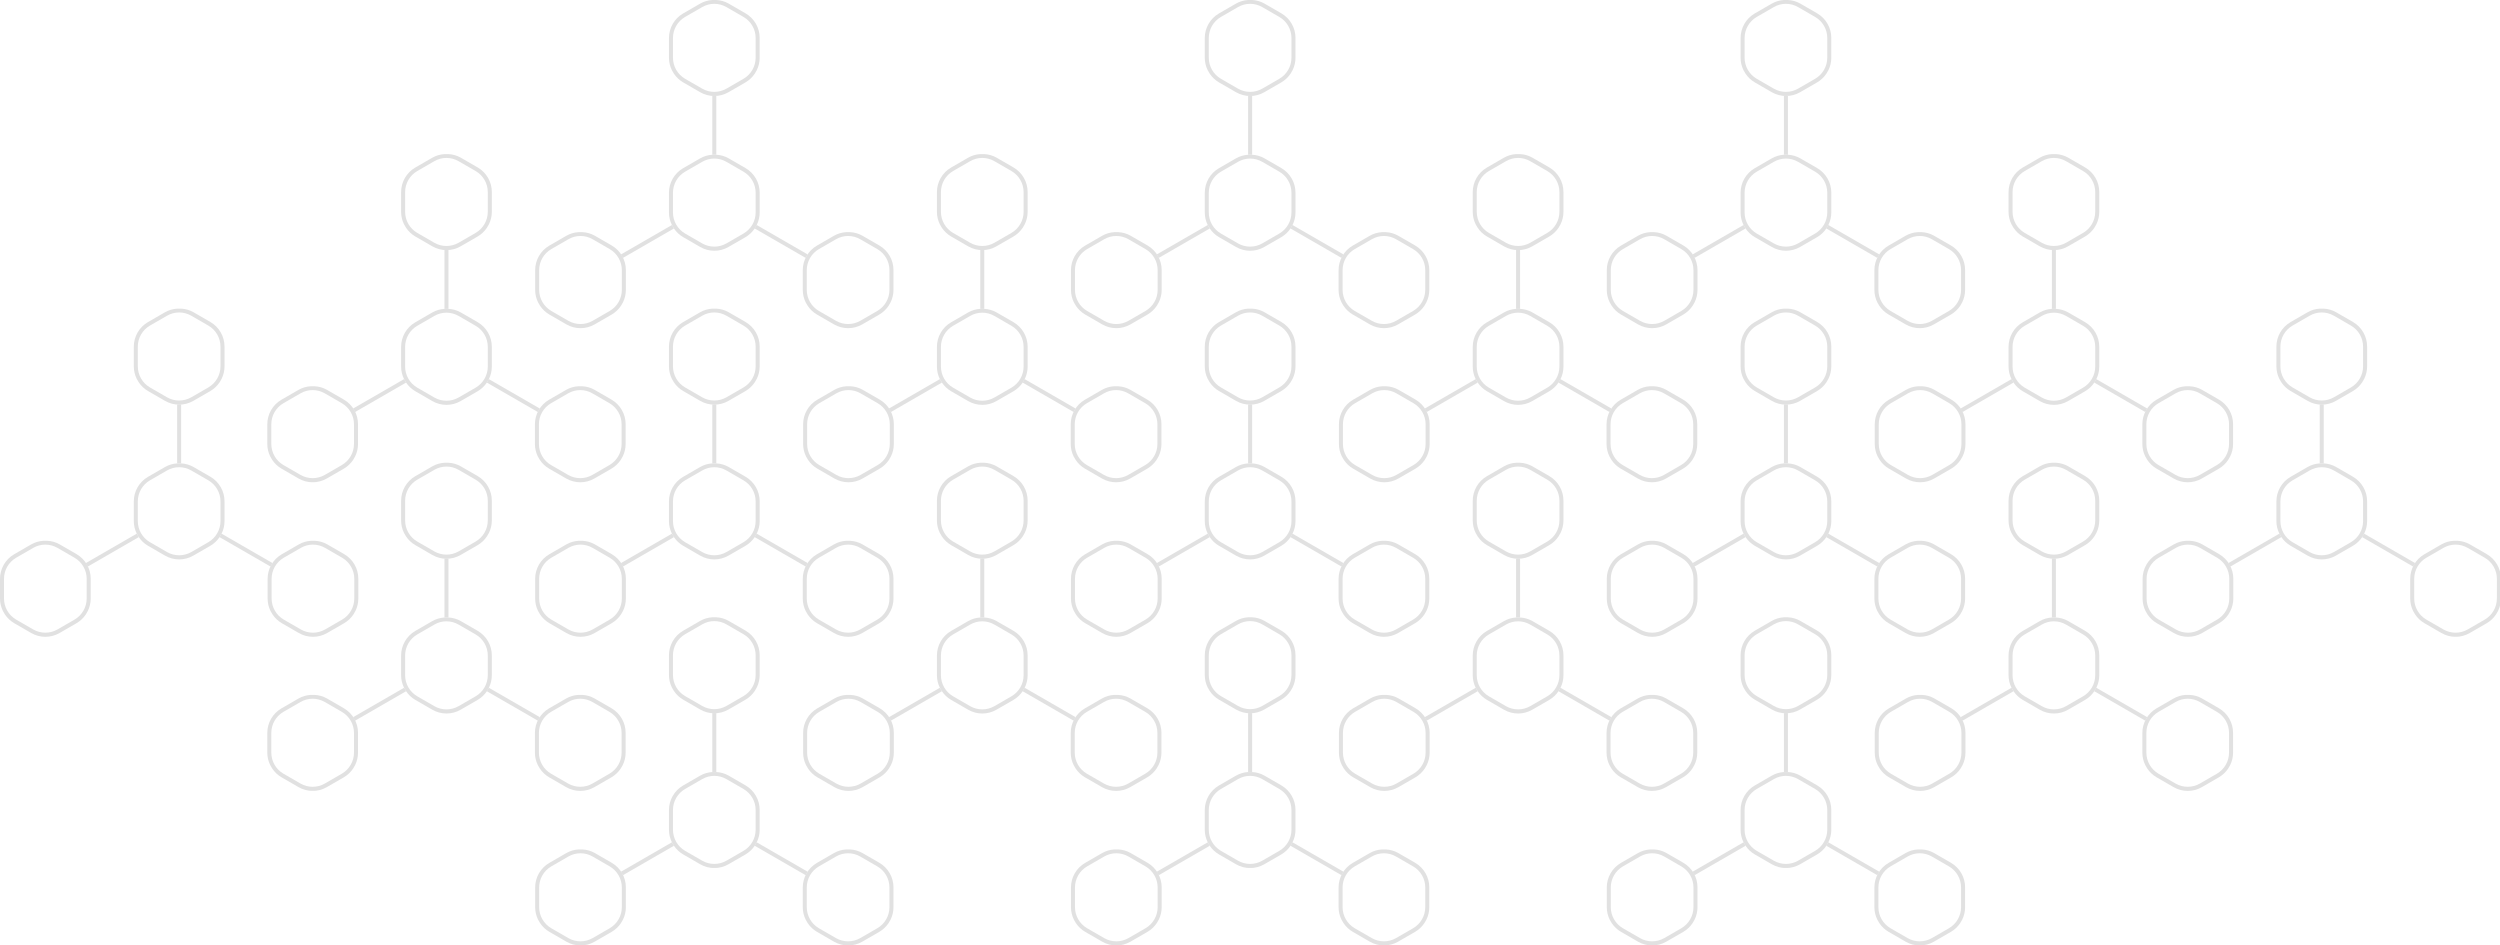
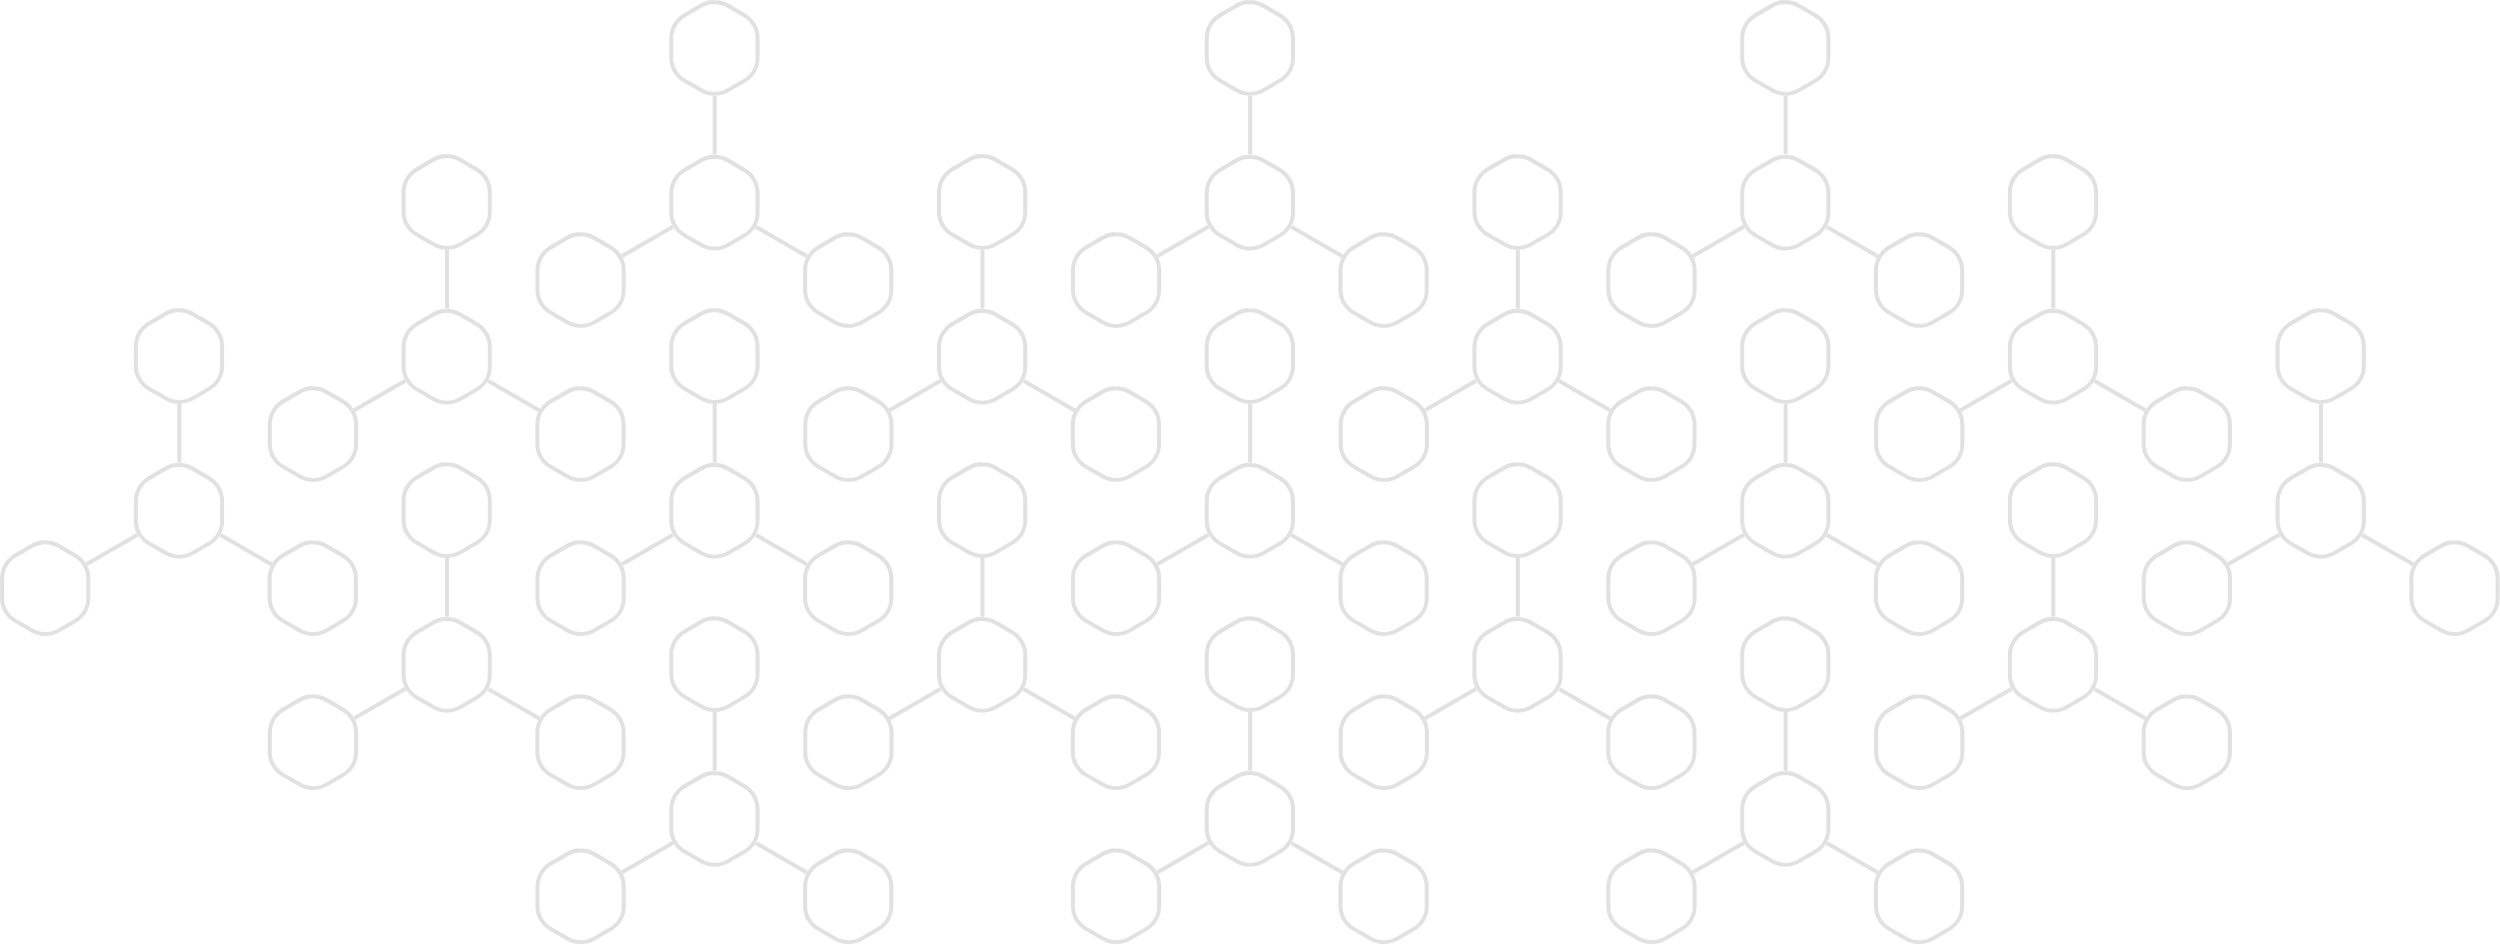
- <svg xmlns="http://www.w3.org/2000/svg" xmlns:xlink="http://www.w3.org/1999/xlink" id="Layer_1" data-name="Layer 1" viewBox="0 0 1331.06 502.88">
-   <defs>
-     <style>
-             .cls-1,
-             .cls-2 {
-                 fill: #E1E1E1;
-             }
+ <svg xmlns="http://www.w3.org/2000/svg" xmlns:xlink="http://www.w3.org/1999/xlink" version="1.1" id="Layer_1" x="0px" y="0px" viewBox="0 0 1331.3 502.9" style="enable-background:new 0 0 1331.3 502.9;" xml:space="preserve">
+   <style type="text/css">
+ 		.st0 {
+ 			fill-rule: evenodd;
+ 			clip-rule: evenodd;
+ 			fill: #E1E1E1;
+ 		}

-             .cls-1 {
-                 fill-rule: evenodd;
-             }
-         </style>
-     <symbol id="New_Symbol" data-name="New Symbol" viewBox="0 0 29.44 31.14">
-       <path class="cls-1" d="M24.2,25.58l-5.54,3.2a7.92,7.92,0,0,1-7.88,0l-5.54-3.2A7.93,7.93,0,0,1,1.3,18.74v-6.4A7.91,7.91,0,0,1,5.24,5.5l5.54-3.2a7.85,7.85,0,0,1,7.88,0L24.2,5.5a7.91,7.91,0,0,1,3.94,6.84v6.4A7.93,7.93,0,0,1,24.2,25.58ZM14.07,0a9,9,0,0,0-3.94,1.17L4.59,4.37a9.23,9.23,0,0,0-4.59,8v6.41a9.16,9.16,0,0,0,.94,4l.66,1.13a9.11,9.11,0,0,0,3,2.83l5.54,3.2a9.18,9.18,0,0,0,9.18,0l5.54-3.2a9.24,9.24,0,0,0,3-2.83l.65-1.13a9.16,9.16,0,0,0,.94-4V12.33a9.23,9.23,0,0,0-4.59-8l-5.54-3.2A9,9,0,0,0,15.37,0Z" />
-     </symbol>
-     <symbol id="New_Symbol_1" data-name="New Symbol 1" viewBox="0 0 1.3 19.15">
-       <rect class="cls-2" width="1.3" height="19.15" />
-     </symbol>
-     <symbol id="New_Symbol_2" data-name="New Symbol 2" viewBox="0 0 116.32 106.51">
-       <use width="29.44" height="31.14" transform="translate(43.44 50.24)" xlink:href="#New_Symbol" />
-       <use width="29.44" height="31.14" transform="translate(43.44)" xlink:href="#New_Symbol" />
-       <use width="29.44" height="31.14" transform="translate(86.88 75.37)" xlink:href="#New_Symbol" />
-       <use width="29.44" height="31.14" transform="translate(0 75.37)" xlink:href="#New_Symbol" />
-       <use width="1.3" height="19.15" transform="translate(57.51 31.09)" xlink:href="#New_Symbol_1" />
-       <use width="1.3" height="19.15" transform="translate(28.48 83.74) rotate(-120)" xlink:href="#New_Symbol_1" />
-       <use width="1.3" height="19.15" transform="translate(88.48 82.61) rotate(120)" xlink:href="#New_Symbol_1" />
-     </symbol>
-   </defs>
-   <use width="116.32" height="106.51" transform="translate(284.93) scale(1.64)" xlink:href="#New_Symbol_2" />
-   <use width="116.32" height="106.51" transform="translate(284.93 164.33) scale(1.64)" xlink:href="#New_Symbol_2" />
-   <use width="116.32" height="106.51" transform="translate(0 164.33) scale(1.64)" xlink:href="#New_Symbol_2" />
-   <use width="116.32" height="106.51" transform="translate(142.32 82.05) scale(1.64)" xlink:href="#New_Symbol_2" />
-   <use width="116.32" height="106.51" transform="translate(142.32 246.38) scale(1.64)" xlink:href="#New_Symbol_2" />
-   <use width="116.32" height="106.51" transform="translate(284.93 328.66) scale(1.64)" xlink:href="#New_Symbol_2" />
-   <use width="116.32" height="106.51" transform="translate(570.21) scale(1.64)" xlink:href="#New_Symbol_2" />
-   <use width="116.32" height="106.51" transform="translate(570.21 164.33) scale(1.64)" xlink:href="#New_Symbol_2" />
-   <use width="116.32" height="106.51" transform="translate(427.6 82.05) scale(1.64)" xlink:href="#New_Symbol_2" />
-   <use width="116.32" height="106.51" transform="translate(427.6 246.38) scale(1.64)" xlink:href="#New_Symbol_2" />
-   <use width="116.32" height="106.51" transform="translate(570.21 328.66) scale(1.64)" xlink:href="#New_Symbol_2" />
-   <use width="116.32" height="106.51" transform="translate(855.49) scale(1.64)" xlink:href="#New_Symbol_2" />
-   <use width="116.32" height="106.51" transform="translate(855.49 164.33) scale(1.64)" xlink:href="#New_Symbol_2" />
-   <use width="116.32" height="106.51" transform="translate(712.88 82.05) scale(1.64)" xlink:href="#New_Symbol_2" />
-   <use width="116.32" height="106.51" transform="translate(712.88 246.38) scale(1.64)" xlink:href="#New_Symbol_2" />
-   <use width="116.32" height="106.51" transform="translate(855.49 328.66) scale(1.64)" xlink:href="#New_Symbol_2" />
-   <use width="116.32" height="106.51" transform="translate(1140.77 164.33) scale(1.64)" xlink:href="#New_Symbol_2" />
-   <use width="116.32" height="106.51" transform="translate(998.16 82.05) scale(1.64)" xlink:href="#New_Symbol_2" />
-   <use width="116.32" height="106.51" transform="translate(998.16 246.38) scale(1.64)" xlink:href="#New_Symbol_2" />
+ 		.st1 {
+ 			fill: #E1E1E1;
+ 		}
+ 	</style>
+   <symbol id="New_Symbol" viewBox="-14.7 -15.6 29.5 31.2">
+     <path class="st0" d="M9.5,10l-5.5,3.2c-2.4,1.4-5.4,1.4-7.9,0L-9.5,10c-2.4-1.4-3.9-4-3.9-6.8v-6.4c0-2.8,1.5-5.4,3.9-6.8       l5.5-3.2c2.4-1.4,5.4-1.4,7.9,0l5.5,3.2c2.4,1.4,3.9,4,3.9,6.8v6.4C13.4,6,11.9,8.6,9.5,10z M-0.7-15.6       c-1.4,0.1-2.7,0.5-3.9,1.2l-5.5,3.2c-2.8,1.7-4.6,4.7-4.6,8v6.4c0,1.4,0.3,2.8,0.9,4l0.7,1.1c0.8,1.2,1.8,2.1,3,2.8l5.5,3.2       c2.8,1.6,6.3,1.6,9.2,0l5.5-3.2c1.2-0.7,2.2-1.7,3-2.8l0.6-1.1c0.6-1.2,0.9-2.6,0.9-4v-6.4c0-3.3-1.7-6.3-4.6-8l-5.5-3.2       c-1.2-0.7-2.6-1.1-3.9-1.1H-0.7z" />
+   </symbol>
+   <symbol id="New_Symbol_1" viewBox="-0.6 -9.6 1.3 19.1">
+     <rect x="-0.6" y="-9.6" class="st1" width="1.3" height="19.1" />
+   </symbol>
+   <symbol id="New_Symbol_2" viewBox="-58.2 -53.3 116.3 106.5">
+     <g>
+       <defs>
+         <rect id="SVGID_1_" x="-14.7" y="-3" width="29.4" height="31.1" />
+       </defs>
+       <clipPath id="SVGID_00000151505311446749987910000006626312257823885495_">
+         <use xlink:href="#SVGID_1_" style="overflow:visible;" />
+       </clipPath>
+       <g style="clip-path:url(#SVGID_00000151505311446749987910000006626312257823885495_);">
+         <use xlink:href="#New_Symbol" width="29.5" height="31.2" x="-14.7" y="-15.6" transform="matrix(1 0 0 1 0 12.555)" style="overflow:visible;" />
+       </g>
+     </g>
+     <g>
+       <defs>
+         <rect id="SVGID_00000080195554171439744540000008046373538351622831_" x="-14.7" y="-53.3" width="29.4" height="31.1" />
+       </defs>
+       <clipPath id="SVGID_00000088839386454160662470000017148122603246701217_">
+         <use xlink:href="#SVGID_00000080195554171439744540000008046373538351622831_" style="overflow:visible;" />
+       </clipPath>
+       <g style="clip-path:url(#SVGID_00000088839386454160662470000017148122603246701217_);">
+         <use xlink:href="#New_Symbol" width="29.5" height="31.2" id="XMLID_00000039818287374849393580000012872718364768590263_" x="-14.7" y="-15.6" transform="matrix(1 0 0 1 0 -37.685)" style="overflow:visible;" />
+       </g>
+     </g>
+     <g>
+       <defs>
+         <rect id="SVGID_00000151545158897573999050000017810210344193986233_" x="28.7" y="22.1" width="29.4" height="31.1" />
+       </defs>
+       <clipPath id="SVGID_00000089562075570714622050000016146047501069143188_">
+         <use xlink:href="#SVGID_00000151545158897573999050000017810210344193986233_" style="overflow:visible;" />
+       </clipPath>
+       <g style="clip-path:url(#SVGID_00000089562075570714622050000016146047501069143188_);">
+         <use xlink:href="#New_Symbol" width="29.5" height="31.2" x="-14.7" y="-15.6" transform="matrix(1 0 0 1 43.44 37.685)" style="overflow:visible;" />
+       </g>
+     </g>
+     <g>
+       <defs>
+         <rect id="SVGID_00000122000683926142278090000004058419470781704625_" x="-58.2" y="22.1" width="29.4" height="31.1" />
+       </defs>
+       <clipPath id="SVGID_00000156560036457517995840000003803300898877658006_">
+         <use xlink:href="#SVGID_00000122000683926142278090000004058419470781704625_" style="overflow:visible;" />
+       </clipPath>
+       <g style="clip-path:url(#SVGID_00000156560036457517995840000003803300898877658006_);">
+         <use xlink:href="#New_Symbol" width="29.5" height="31.2" x="-14.7" y="-15.6" transform="matrix(1 0 0 1 -43.44 37.685)" style="overflow:visible;" />
+       </g>
+     </g>
+     <use xlink:href="#New_Symbol_1" width="1.3" height="19.1" id="XMLID_00000041268982533054808160000013563381372367892656_" x="-0.6" y="-9.6" transform="matrix(1 0 0 1 2.491834e-03 -12.6049)" style="overflow:visible;" />
+     <use xlink:href="#New_Symbol_1" width="1.3" height="19.1" x="-0.6" y="-9.6" transform="matrix(-0.5 -0.866 0.866 -0.5 -21.7103 25.1196)" style="overflow:visible;" />
+     <use xlink:href="#New_Symbol_1" width="1.3" height="19.1" x="-0.6" y="-9.6" transform="matrix(-0.5 0.866 -0.866 -0.5 21.7053 25.1155)" style="overflow:visible;" />
+   </symbol>
+   <use xlink:href="#New_Symbol_2" width="116.3" height="106.5" id="XMLID_00000033354208272358827880000004101951988622442625_" x="-58.2" y="-53.3" transform="matrix(1.64 0 0 1.64 95.3906 251.44)" style="overflow:visible;" />
+   <use xlink:href="#New_Symbol_2" width="116.3" height="106.5" id="XMLID_00000145764355340892083200000001539324689944408750_" x="-58.2" y="-53.3" transform="matrix(1.64 0 0 1.64 1235.903 251.44)" style="overflow:visible;" />
+   <use xlink:href="#New_Symbol_2" width="116.3" height="106.5" id="XMLID_00000135668715913133089230000012049036440153831079_" x="-58.2" y="-53.3" transform="matrix(1.64 0 0 1.64 950.7753 251.44)" style="overflow:visible;" />
+   <use xlink:href="#New_Symbol_2" width="116.3" height="106.5" id="XMLID_00000057111488196997670840000000951786666716773281_" x="-58.2" y="-53.3" transform="matrix(1.64 0 0 1.64 665.647 251.44)" style="overflow:visible;" />
+   <use xlink:href="#New_Symbol_2" width="116.3" height="106.5" id="XMLID_00000176033321935741215900000007813440166289314437_" x="-58.2" y="-53.3" transform="matrix(1.64 0 0 1.64 380.5189 251.44)" style="overflow:visible;" />
+   <use xlink:href="#New_Symbol_2" width="116.3" height="106.5" id="XMLID_00000090988933172001186800000016086338750981310631_" x="-58.2" y="-53.3" transform="matrix(1.64 0 0 1.64 950.7753 87.3627)" style="overflow:visible;" />
+   <use xlink:href="#New_Symbol_2" width="116.3" height="106.5" id="XMLID_00000132793941974381752850000018286223248520040334_" x="-58.2" y="-53.3" transform="matrix(1.64 0 0 1.64 665.647 87.3627)" style="overflow:visible;" />
+   <use xlink:href="#New_Symbol_2" width="116.3" height="106.5" id="XMLID_00000173137711837271937280000005976082856870042006_" x="-58.2" y="-53.3" transform="matrix(1.64 0 0 1.64 380.5189 87.3627)" style="overflow:visible;" />
+   <use xlink:href="#New_Symbol_2" width="116.3" height="106.5" id="XMLID_00000159470564054632771280000011598819647206697101_" x="-58.2" y="-53.3" transform="matrix(1.64 0 0 1.64 237.9547 333.4786)" style="overflow:visible;" />
+   <use xlink:href="#New_Symbol_2" width="116.3" height="106.5" id="XMLID_00000180338718529087275660000017289505491096841919_" x="-58.2" y="-53.3" transform="matrix(1.64 0 0 1.64 237.9547 169.4014)" style="overflow:visible;" />
+   <use xlink:href="#New_Symbol_2" width="116.3" height="106.5" id="XMLID_00000039093188363907438540000012431174556743839416_" x="-58.2" y="-53.3" transform="matrix(1.64 0 0 1.64 523.0829 333.4786)" style="overflow:visible;" />
+   <use xlink:href="#New_Symbol_2" width="116.3" height="106.5" id="XMLID_00000103248818144475415880000004639876659246945683_" x="-58.2" y="-53.3" transform="matrix(1.64 0 0 1.64 523.0829 169.4014)" style="overflow:visible;" />
+   <use xlink:href="#New_Symbol_2" width="116.3" height="106.5" id="XMLID_00000017482436962566334070000005113710128886583711_" x="-58.2" y="-53.3" transform="matrix(1.64 0 0 1.64 808.2112 333.4786)" style="overflow:visible;" />
+   <use xlink:href="#New_Symbol_2" width="116.3" height="106.5" id="XMLID_00000094596297460377424470000015654659103327980940_" x="-58.2" y="-53.3" transform="matrix(1.64 0 0 1.64 808.2112 169.4014)" style="overflow:visible;" />
+   <use xlink:href="#New_Symbol_2" width="116.3" height="106.5" id="XMLID_00000139985370465868619260000015373981284752532367_" x="-58.2" y="-53.3" transform="matrix(1.64 0 0 1.64 1093.339 333.4786)" style="overflow:visible;" />
+   <use xlink:href="#New_Symbol_2" width="116.3" height="106.5" id="XMLID_00000083052420193791810270000000827215592739678613_" x="-58.2" y="-53.3" transform="matrix(1.64 0 0 1.64 1093.339 169.4014)" style="overflow:visible;" />
+   <use xlink:href="#New_Symbol_2" width="116.3" height="106.5" id="XMLID_00000036944477840871922150000000307292704056935863_" x="-58.2" y="-53.3" transform="matrix(1.64 0 0 1.64 950.7753 415.5173)" style="overflow:visible;" />
+   <use xlink:href="#New_Symbol_2" width="116.3" height="106.5" id="XMLID_00000012470163045234047290000005657820832818422199_" x="-58.2" y="-53.3" transform="matrix(1.64 0 0 1.64 665.647 415.5173)" style="overflow:visible;" />
+   <use xlink:href="#New_Symbol_2" width="116.3" height="106.5" id="XMLID_00000174593671381035203320000011905699350684312452_" x="-58.2" y="-53.3" transform="matrix(1.64 0 0 1.64 380.5189 415.5173)" style="overflow:visible;" />
</svg>
